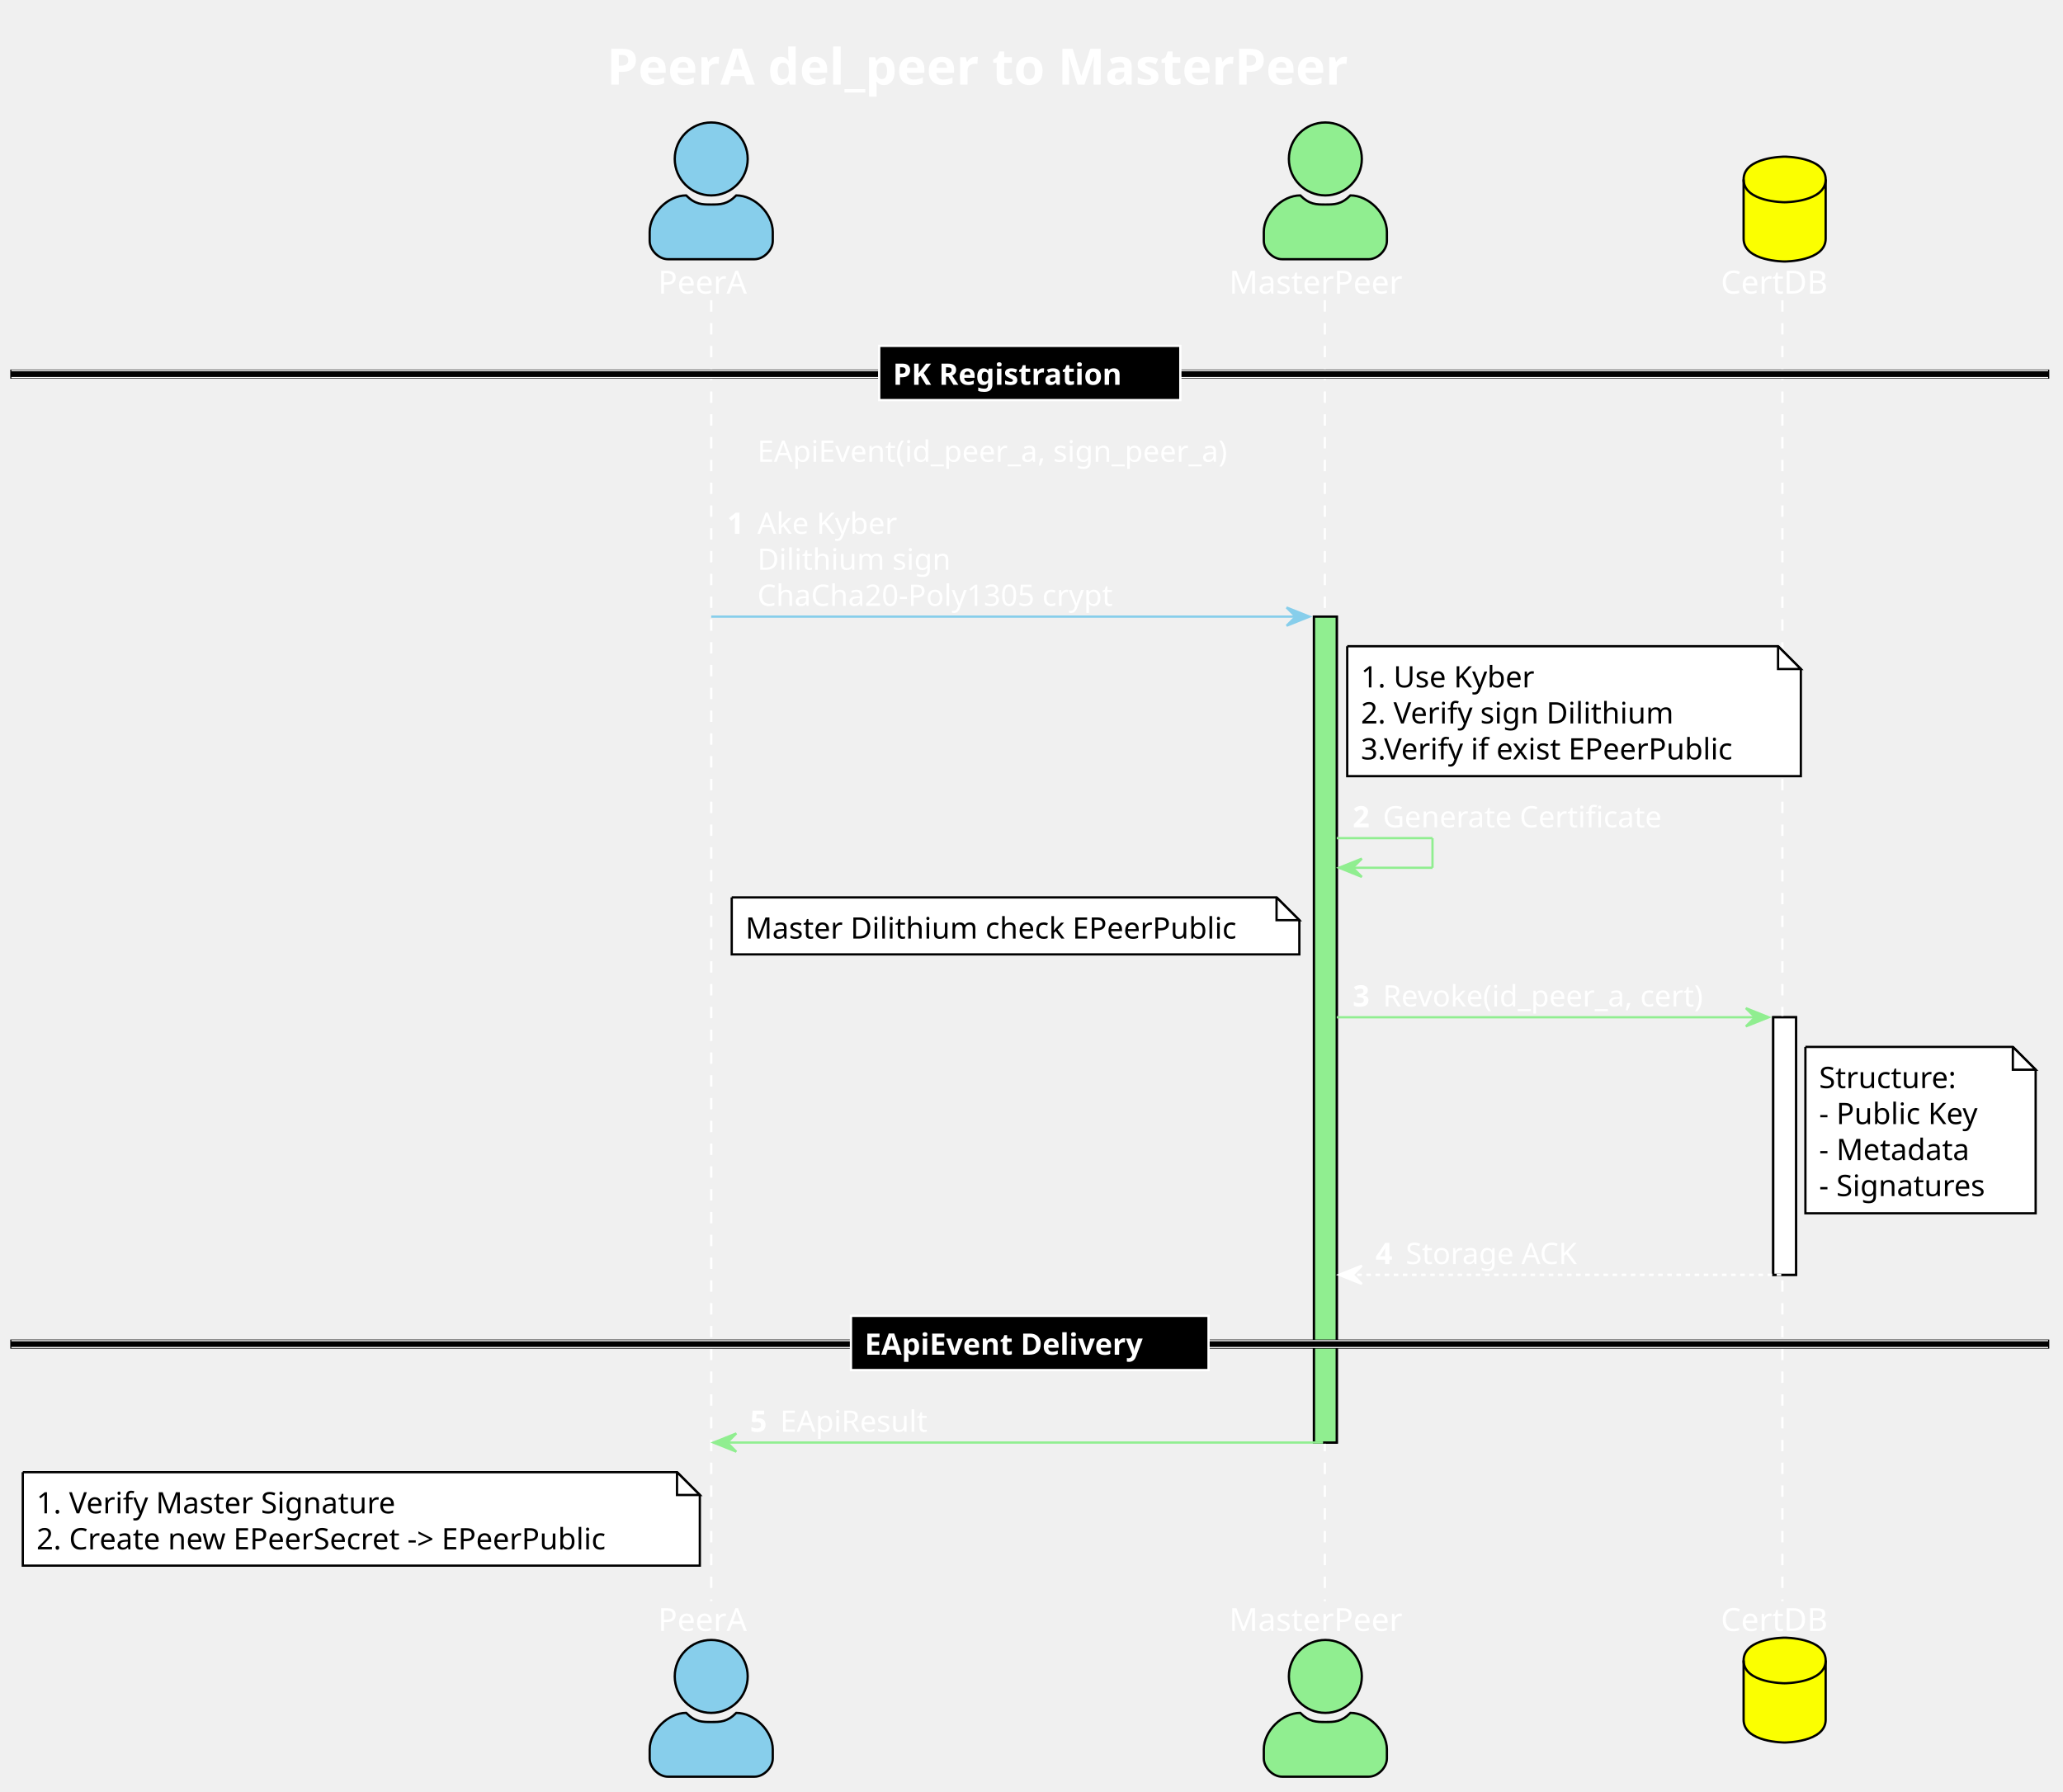
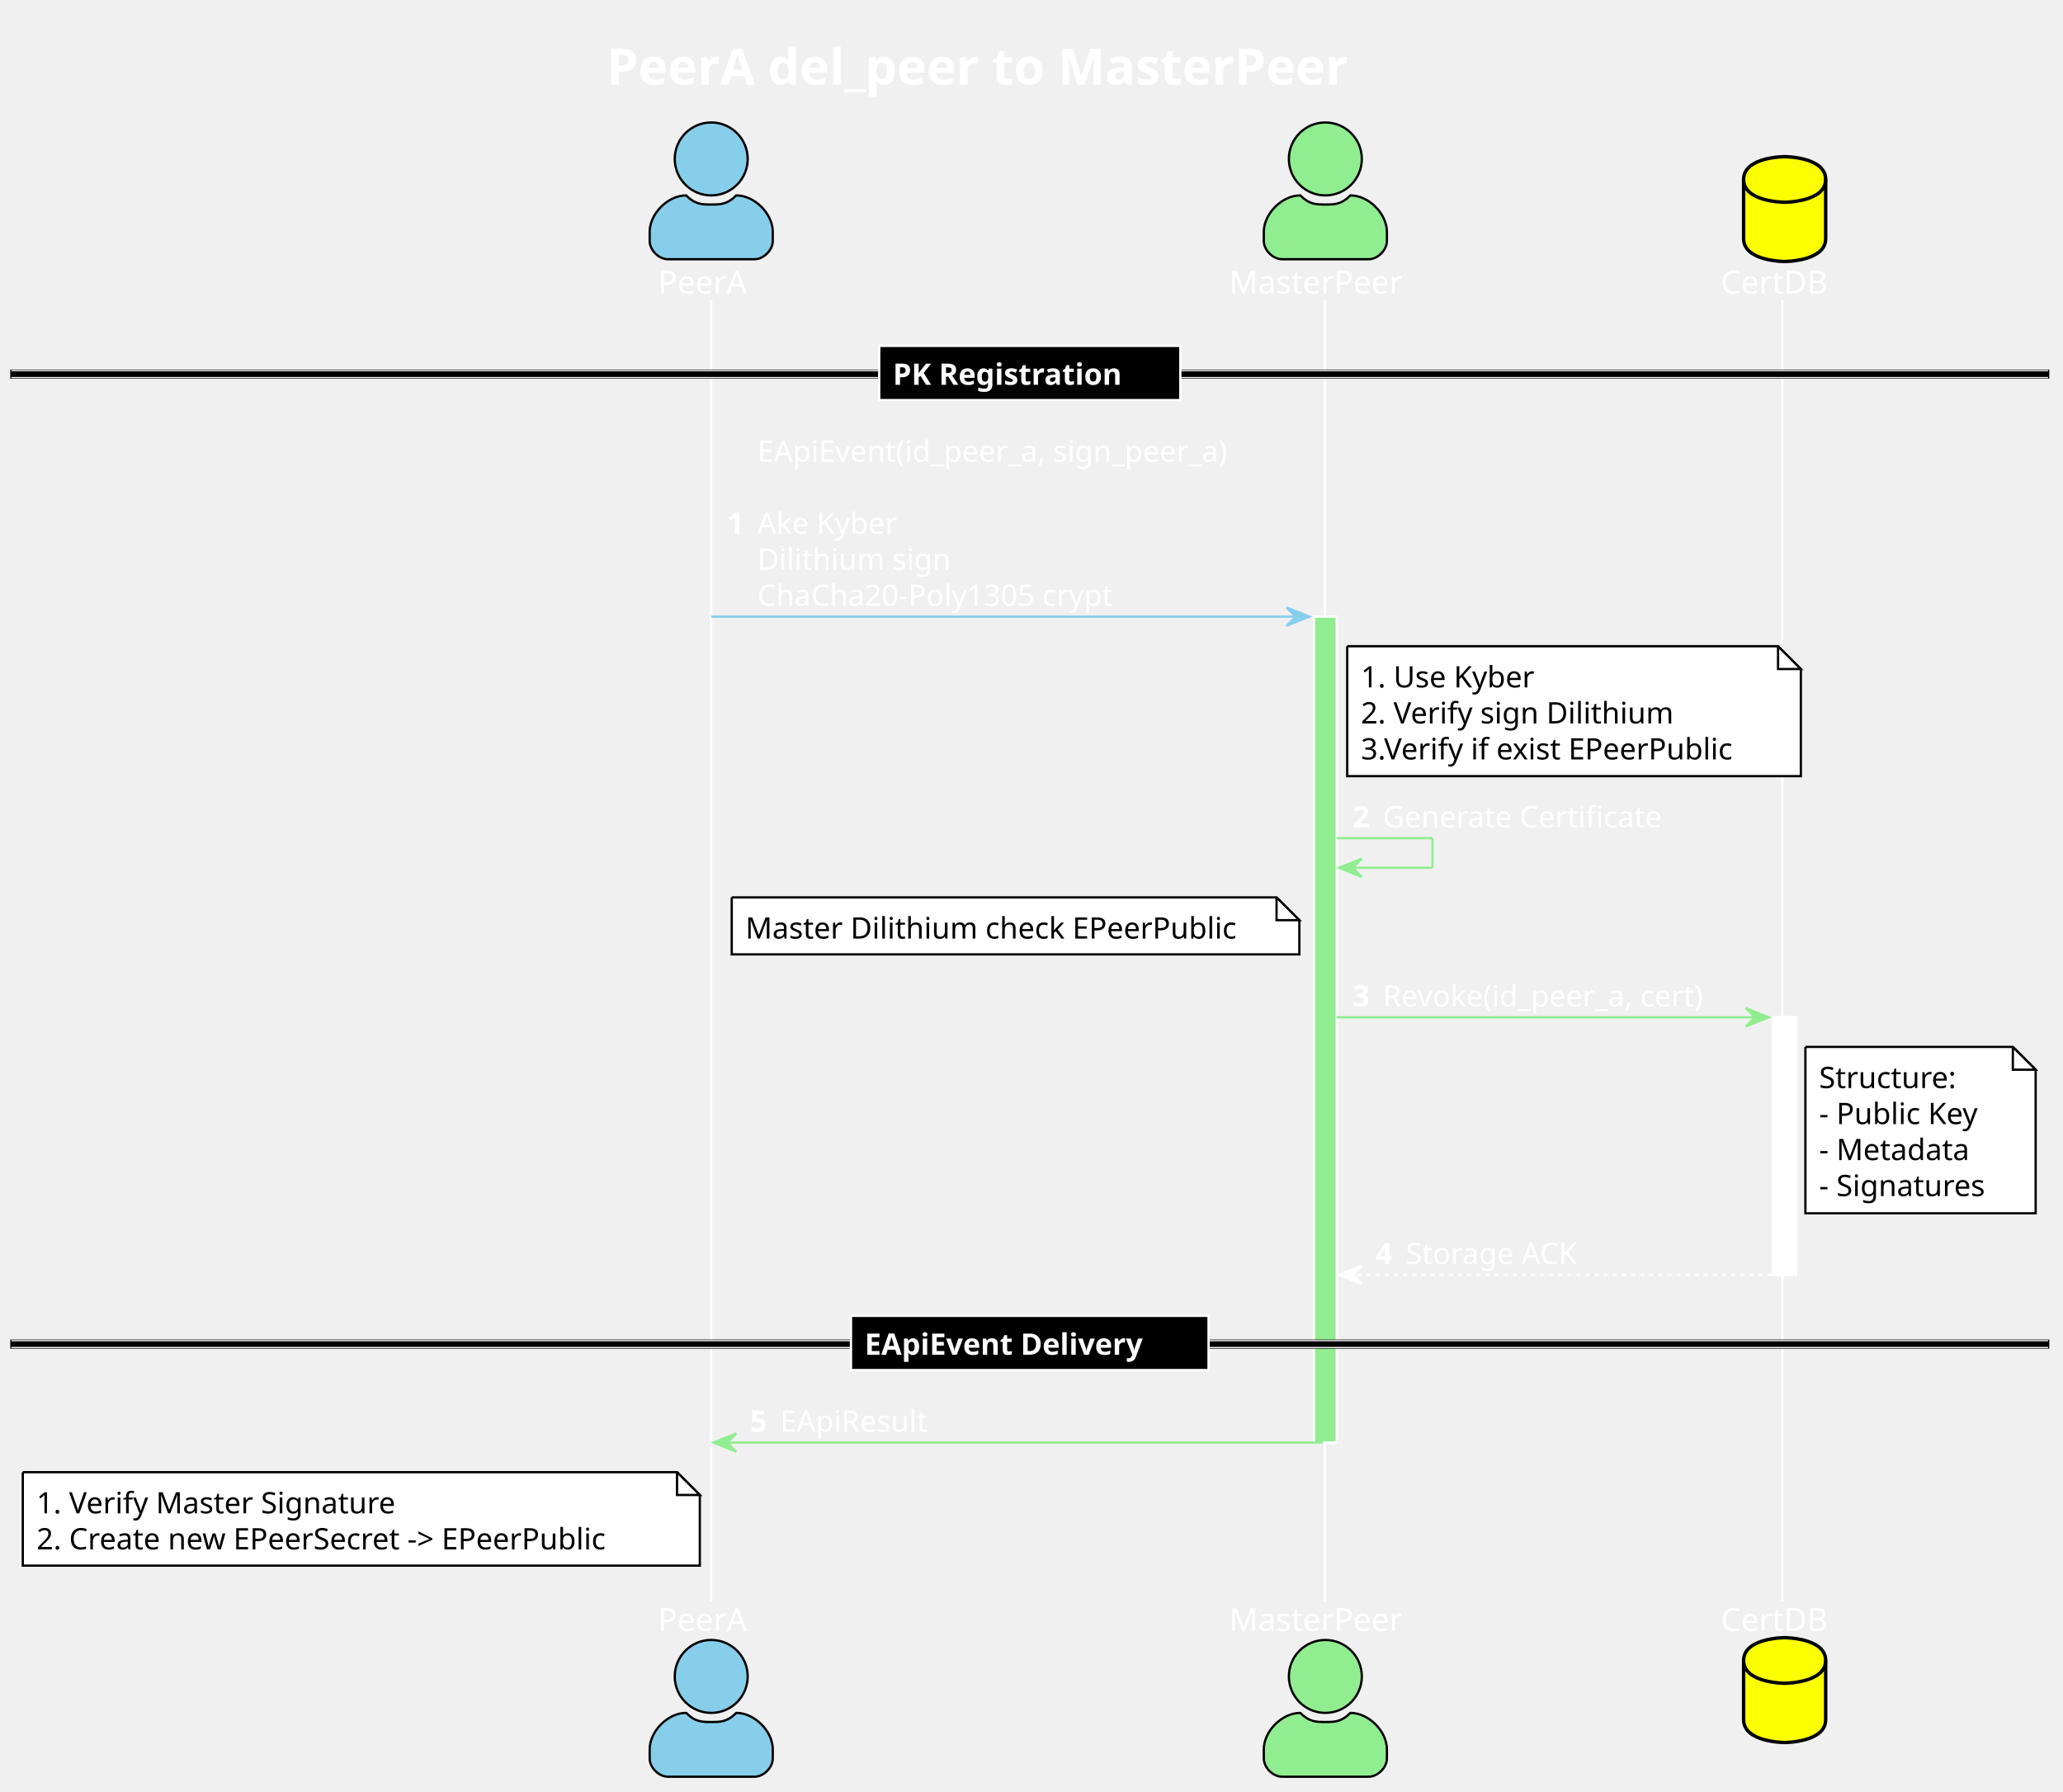
<svg xmlns="http://www.w3.org/2000/svg" contentStyleType="text/css" data-diagram-type="SEQUENCE" height="786px" preserveAspectRatio="none" style="width:905px;height:786px;background:#000000;" version="1.1" viewBox="0 0 905 786" width="905px" zoomAndPan="magnify">
  <defs />
  <g>
    <text fill="#FFFFFF" font-family="Verdana" font-size="22" font-weight="bold" lengthAdjust="spacing" textLength="370.176" x="266.15" y="37.118">PeerA del_peer to MasterPeer</text>
    <g>
-       <rect fill="#90EE90" height="362.391" style="stroke:#000000;stroke-width:1;" width="10" x="576.408" y="270.548" />
+       <rect fill="#90EE90" height="362.391" style="stroke:#FFFFFF;stroke-width:1;" width="10" x="576.408" y="270.548" />
    </g>
    <g>
-       <rect fill="#FFFFFF" height="112.997" style="stroke:#000000;stroke-width:1;" width="10" x="777.887" y="446.344" />
+       <rect fill="#FFFFFF" height="112.997" style="stroke:#FFFFFF;stroke-width:1;" width="10" x="777.887" y="446.344" />
    </g>
    <g>
      <rect fill="#000000" fill-opacity="0" height="570.786" width="8" x="308" y="131.752" />
-       <line style="stroke:#FFFFFF;stroke-width:1;stroke-dasharray:5,5;" x1="312" x2="312" y1="131.752" y2="702.538" />
+       <line style="stroke:#FFFFFF;stroke-width:1;" x1="312" x2="312" y1="131.752" y2="702.538" />
    </g>
    <g>
      <rect fill="#000000" fill-opacity="0" height="570.786" width="8" x="577.408" y="131.752" />
-       <line style="stroke:#FFFFFF;stroke-width:1;stroke-dasharray:5,5;" x1="581.193" x2="581.193" y1="131.752" y2="702.538" />
+       <line style="stroke:#FFFFFF;stroke-width:1;" x1="581.193" x2="581.193" y1="131.752" y2="702.538" />
    </g>
    <g>
      <rect fill="#000000" fill-opacity="0" height="570.786" width="8" x="778.887" y="131.752" />
-       <line style="stroke:#FFFFFF;stroke-width:1;stroke-dasharray:5,5;" x1="781.892" x2="781.892" y1="131.752" y2="702.538" />
+       <line style="stroke:#FFFFFF;stroke-width:1;" x1="781.892" x2="781.892" y1="131.752" y2="702.538" />
    </g>
    <g class="participant participant-head" data-participant="PA">
      <text fill="#FFFFFF" font-family="Verdana" font-size="14" lengthAdjust="spacing" textLength="40.667" x="288.666" y="128.812">PeerA</text>
      <ellipse cx="312" cy="69.737" fill="#87CEEB" rx="16" ry="16" style="stroke:#000000;stroke-width:1;" />
      <path d="M312,89.737 C316,89.737 319,89.737 323,85.737 C331,85.737 339,93.737 339,101.737 L339,105.737 C339,109.737 335,113.737 331,113.737 L293,113.737 C289,113.737 285,109.737 285,105.737 L285,101.737 C285,93.737 293,85.737 301,85.737 C305,89.737 308,89.737 312,89.737" fill="#87CEEB" style="stroke:#000000;stroke-width:1;" />
    </g>
    <g class="participant participant-tail" data-participant="PA">
      <text fill="#FFFFFF" font-family="Verdana" font-size="14" lengthAdjust="spacing" textLength="40.667" x="288.666" y="715.613">PeerA</text>
      <ellipse cx="312" cy="735.552" fill="#87CEEB" rx="16" ry="16" style="stroke:#000000;stroke-width:1;" />
      <path d="M312,755.552 C316,755.552 319,755.552 323,751.552 C331,751.552 339,759.552 339,767.552 L339,771.552 C339,775.552 335,779.552 331,779.552 L293,779.552 C289,779.552 285,775.552 285,771.552 L285,767.552 C285,759.552 293,751.552 301,751.552 C305,755.552 308,755.552 312,755.552" fill="#87CEEB" style="stroke:#000000;stroke-width:1;" />
    </g>
    <g class="participant participant-head" data-participant="MP">
      <text fill="#FFFFFF" font-family="Verdana" font-size="14" lengthAdjust="spacing" textLength="78.429" x="539.193" y="128.812">MasterPeer</text>
      <ellipse cx="581.408" cy="69.737" fill="#90EE90" rx="16" ry="16" style="stroke:#000000;stroke-width:1;" />
      <path d="M581.408,89.737 C585.408,89.737 588.408,89.737 592.408,85.737 C600.408,85.737 608.408,93.737 608.408,101.737 L608.408,105.737 C608.408,109.737 604.408,113.737 600.408,113.737 L562.408,113.737 C558.408,113.737 554.408,109.737 554.408,105.737 L554.408,101.737 C554.408,93.737 562.408,85.737 570.408,85.737 C574.408,89.737 577.408,89.737 581.408,89.737" fill="#90EE90" style="stroke:#000000;stroke-width:1;" />
    </g>
    <g class="participant participant-tail" data-participant="MP">
      <text fill="#FFFFFF" font-family="Verdana" font-size="14" lengthAdjust="spacing" textLength="78.429" x="539.193" y="715.613">MasterPeer</text>
      <ellipse cx="581.408" cy="735.552" fill="#90EE90" rx="16" ry="16" style="stroke:#000000;stroke-width:1;" />
      <path d="M581.408,755.552 C585.408,755.552 588.408,755.552 592.408,751.552 C600.408,751.552 608.408,759.552 608.408,767.552 L608.408,771.552 C608.408,775.552 604.408,779.552 600.408,779.552 L562.408,779.552 C558.408,779.552 554.408,775.552 554.408,771.552 L554.408,767.552 C554.408,759.552 562.408,751.552 570.408,751.552 C574.408,755.552 577.408,755.552 581.408,755.552" fill="#90EE90" style="stroke:#000000;stroke-width:1;" />
    </g>
    <g class="participant participant-head" data-participant="DB">
      <text fill="#FFFFFF" font-family="Verdana" font-size="14" lengthAdjust="spacing" textLength="49.991" x="754.892" y="128.812">CertDB</text>
-       <path d="M764.887,78.737 C764.887,68.737 782.887,68.737 782.887,68.737 C782.887,68.737 800.887,68.737 800.887,78.737 L800.887,104.737 C800.887,114.737 782.887,114.737 782.887,114.737 C782.887,114.737 764.887,114.737 764.887,104.737 L764.887,78.737" fill="#FBFF00" style="stroke:#000000;stroke-width:1;" />
-       <path d="M764.887,78.737 C764.887,88.737 782.887,88.737 782.887,88.737 C782.887,88.737 800.887,88.737 800.887,78.737" fill="none" style="stroke:#000000;stroke-width:1;" />
+       <path d="M764.887,78.737 C764.887,68.737 782.887,68.737 782.887,68.737 C782.887,68.737 800.887,68.737 800.887,78.737 L800.887,104.737 C800.887,114.737 782.887,114.737 782.887,114.737 C782.887,114.737 764.887,114.737 764.887,104.737 L764.887,78.737" fill="#FBFF00" style="stroke:#000000;stroke-width:1.5;" />
+       <path d="M764.887,78.737 C764.887,88.737 782.887,88.737 782.887,88.737 C782.887,88.737 800.887,88.737 800.887,78.737" fill="none" style="stroke:#000000;stroke-width:1.5;" />
    </g>
    <g class="participant participant-tail" data-participant="DB">
      <text fill="#FFFFFF" font-family="Verdana" font-size="14" lengthAdjust="spacing" textLength="49.991" x="754.892" y="715.613">CertDB</text>
-       <path d="M764.887,728.552 C764.887,718.552 782.887,718.552 782.887,718.552 C782.887,718.552 800.887,718.552 800.887,728.552 L800.887,754.552 C800.887,764.552 782.887,764.552 782.887,764.552 C782.887,764.552 764.887,764.552 764.887,754.552 L764.887,728.552" fill="#FBFF00" style="stroke:#000000;stroke-width:1;" />
-       <path d="M764.887,728.552 C764.887,738.552 782.887,738.552 782.887,738.552 C782.887,738.552 800.887,738.552 800.887,728.552" fill="none" style="stroke:#000000;stroke-width:1;" />
+       <path d="M764.887,728.552 C764.887,718.552 782.887,718.552 782.887,718.552 C782.887,718.552 800.887,718.552 800.887,728.552 L800.887,754.552 C800.887,764.552 782.887,764.552 782.887,764.552 C782.887,764.552 764.887,764.552 764.887,754.552 L764.887,728.552" fill="#FBFF00" style="stroke:#000000;stroke-width:1.5;" />
+       <path d="M764.887,728.552 C764.887,738.552 782.887,738.552 782.887,738.552 C782.887,738.552 800.887,738.552 800.887,728.552" fill="none" style="stroke:#000000;stroke-width:1.5;" />
    </g>
    <g>
-       <rect fill="#90EE90" height="362.391" style="stroke:#000000;stroke-width:1;" width="10" x="576.408" y="270.548" />
+       <rect fill="#90EE90" height="362.391" style="stroke:#FFFFFF;stroke-width:1;" width="10" x="576.408" y="270.548" />
    </g>
    <g>
-       <rect fill="#FFFFFF" height="112.997" style="stroke:#000000;stroke-width:1;" width="10" x="777.887" y="446.344" />
+       <rect fill="#FFFFFF" height="112.997" style="stroke:#FFFFFF;stroke-width:1;" width="10" x="777.887" y="446.344" />
    </g>
    <rect fill="#000000" height="3" style="stroke:#000000;stroke-width:1;" width="893.476" x="5" y="162.652" />
    <line style="stroke:#FFFFFF;stroke-width:0.5;" x1="5" x2="898.476" y1="162.652" y2="162.652" />
    <line style="stroke:#FFFFFF;stroke-width:0.5;" x1="5" x2="898.476" y1="165.652" y2="165.652" />
    <rect fill="#000000" height="23.799" style="stroke:#FFFFFF;stroke-width:1;" width="132.105" x="385.685" y="151.752" />
    <text fill="#FFFFFF" font-family="Verdana" font-size="13" font-weight="bold" lengthAdjust="spacing" textLength="113.661" x="391.685" y="168.822">PK Registration</text>
    <g class="message" data-participant-1="PA" data-participant-2="MP">
      <polygon fill="#87CEEB" points="564.408,266.548,574.408,270.548,564.408,274.548,568.408,270.548" style="stroke:#87CEEB;stroke-width:1;" />
      <line style="stroke:#87CEEB;stroke-width:1;" x1="312" x2="570.408" y1="270.548" y2="270.548" />
      <text fill="#FFFFFF" font-family="Verdana" font-size="13" font-weight="bold" lengthAdjust="spacing" textLength="9.242" x="319" y="234.22">1</text>
      <text fill="#FFFFFF" font-family="Verdana" font-size="13" lengthAdjust="spacing" textLength="232.166" x="332.242" y="202.621">EApiEvent(id_peer_a, sign_peer_a)</text>
      <text fill="#FFFFFF" font-family="Verdana" font-size="13" lengthAdjust="spacing" textLength="4.57" x="332.242" y="218.42"> </text>
      <text fill="#FFFFFF" font-family="Verdana" font-size="13" lengthAdjust="spacing" textLength="66.987" x="332.242" y="234.22">Ake Kyber</text>
      <text fill="#FFFFFF" font-family="Verdana" font-size="13" lengthAdjust="spacing" textLength="89.743" x="332.242" y="250.019">Dilithium sign</text>
      <text fill="#FFFFFF" font-family="Verdana" font-size="13" lengthAdjust="spacing" textLength="170.511" x="332.242" y="265.818">ChaCha20-Poly1305 crypt</text>
    </g>
    <path d="M591,283.548 L591,340.548 L790,340.548 L790,293.548 L780,283.548 L591,283.548" fill="#FFFFFF" style="stroke:#000000;stroke-width:1;" />
    <path d="M780,283.548 L780,293.548 L790,293.548 L780,283.548" fill="#FFFFFF" style="stroke:#000000;stroke-width:1;" />
    <text fill="#000000" font-family="Verdana" font-size="13" lengthAdjust="spacing" textLength="84.259" x="597" y="301.618">1. Use Kyber</text>
    <text fill="#000000" font-family="Verdana" font-size="13" lengthAdjust="spacing" textLength="149.887" x="597" y="317.417">2. Verify sign Dilithium</text>
    <text fill="#000000" font-family="Verdana" font-size="13" lengthAdjust="spacing" textLength="178.921" x="597" y="333.216">3.Verify if exist EPeerPublic</text>
    <g class="message" data-participant-1="MP" data-participant-2="MP">
      <line style="stroke:#90EE90;stroke-width:1;" x1="586.408" x2="628.408" y1="367.745" y2="367.745" />
      <line style="stroke:#90EE90;stroke-width:1;" x1="628.408" x2="628.408" y1="367.745" y2="380.745" />
      <line style="stroke:#90EE90;stroke-width:1;" x1="587.408" x2="628.408" y1="380.745" y2="380.745" />
      <polygon fill="#90EE90" points="597.408,376.745,587.408,380.745,597.408,384.745,593.408,380.745" style="stroke:#90EE90;stroke-width:1;" />
      <text fill="#FFFFFF" font-family="Verdana" font-size="13" font-weight="bold" lengthAdjust="spacing" textLength="9.242" x="593.408" y="363.016">2</text>
      <text fill="#FFFFFF" font-family="Verdana" font-size="13" lengthAdjust="spacing" textLength="131.231" x="606.65" y="363.016">Generate Certificate</text>
    </g>
    <path d="M321,393.745 L321,418.745 L570,418.745 L570,403.745 L560,393.745 L321,393.745" fill="#FFFFFF" style="stroke:#000000;stroke-width:1;" />
    <path d="M560,393.745 L560,403.745 L570,403.745 L560,393.745" fill="#FFFFFF" style="stroke:#000000;stroke-width:1;" />
    <text fill="#000000" font-family="Verdana" font-size="13" lengthAdjust="spacing" textLength="228.547" x="327" y="411.815">Master Dilithium check EPeerPublic</text>
    <g class="message" data-participant-1="MP" data-participant-2="DB">
      <polygon fill="#90EE90" points="765.887,442.344,775.887,446.344,765.887,450.344,769.887,446.344" style="stroke:#90EE90;stroke-width:1;" />
      <line style="stroke:#90EE90;stroke-width:1;" x1="586.408" x2="771.887" y1="446.344" y2="446.344" />
      <text fill="#FFFFFF" font-family="Verdana" font-size="13" font-weight="bold" lengthAdjust="spacing" textLength="9.242" x="593.408" y="441.614">3</text>
      <text fill="#FFFFFF" font-family="Verdana" font-size="13" lengthAdjust="spacing" textLength="159.237" x="606.65" y="441.614">Revoke(id_peer_a, cert)</text>
    </g>
    <path d="M792,459.344 L792,532.344 L893,532.344 L893,469.344 L883,459.344 L792,459.344" fill="#FFFFFF" style="stroke:#000000;stroke-width:1;" />
    <path d="M883,459.344 L883,469.344 L893,469.344 L883,459.344" fill="#FFFFFF" style="stroke:#000000;stroke-width:1;" />
    <text fill="#000000" font-family="Verdana" font-size="13" lengthAdjust="spacing" textLength="67.101" x="798" y="477.414">Structure:</text>
    <text fill="#000000" font-family="Verdana" font-size="13" lengthAdjust="spacing" textLength="77.562" x="798" y="493.213">- Public Key</text>
    <text fill="#000000" font-family="Verdana" font-size="13" lengthAdjust="spacing" textLength="70.941" x="798" y="509.012">- Metadata</text>
    <text fill="#000000" font-family="Verdana" font-size="13" lengthAdjust="spacing" textLength="80.476" x="798" y="524.812">- Signatures</text>
    <g class="message" data-participant-1="DB" data-participant-2="MP">
      <polygon fill="#FFFFFF" points="597.408,555.34,587.408,559.34,597.408,563.34,593.408,559.34" style="stroke:#FFFFFF;stroke-width:1;" />
-       <line style="stroke:#FFFFFF;stroke-width:1;stroke-dasharray:2,2;" x1="591.408" x2="781.887" y1="559.34" y2="559.34" />
+       <line style="stroke:#FFFFFF;stroke-width:1;stroke-dasharray:2.0,2.0;" x1="591.408" x2="781.887" y1="559.34" y2="559.34" />
      <text fill="#FFFFFF" font-family="Verdana" font-size="13" font-weight="bold" lengthAdjust="spacing" textLength="9.242" x="603.408" y="554.611">4</text>
      <text fill="#FFFFFF" font-family="Verdana" font-size="13" lengthAdjust="spacing" textLength="82.64" x="616.65" y="554.611">Storage ACK</text>
    </g>
    <rect fill="#000000" height="3" style="stroke:#000000;stroke-width:1;" width="893.476" x="5" y="588.24" />
    <line style="stroke:#FFFFFF;stroke-width:0.5;" x1="5" x2="898.476" y1="588.24" y2="588.24" />
    <line style="stroke:#FFFFFF;stroke-width:0.5;" x1="5" x2="898.476" y1="591.24" y2="591.24" />
    <rect fill="#000000" height="23.799" style="stroke:#FFFFFF;stroke-width:1;" width="156.854" x="373.311" y="577.34" />
    <text fill="#FFFFFF" font-family="Verdana" font-size="13" font-weight="bold" lengthAdjust="spacing" textLength="138.411" x="379.311" y="594.41">EApiEvent Delivery</text>
    <g class="message" data-participant-1="MP" data-participant-2="PA">
      <polygon fill="#90EE90" points="323,628.939,313,632.939,323,636.939,319,632.939" style="stroke:#90EE90;stroke-width:1;" />
      <line style="stroke:#90EE90;stroke-width:1;" x1="317" x2="580.408" y1="632.939" y2="632.939" />
      <text fill="#FFFFFF" font-family="Verdana" font-size="13" font-weight="bold" lengthAdjust="spacing" textLength="9.242" x="329" y="628.21">5</text>
      <text fill="#FFFFFF" font-family="Verdana" font-size="13" lengthAdjust="spacing" textLength="69.247" x="342.242" y="628.21">EApiResult</text>
    </g>
    <path d="M10,645.939 L10,686.939 L307,686.939 L307,655.939 L297,645.939 L10,645.939" fill="#FFFFFF" style="stroke:#000000;stroke-width:1;" />
    <path d="M297,645.939 L297,655.939 L307,655.939 L297,645.939" fill="#FFFFFF" style="stroke:#000000;stroke-width:1;" />
    <text fill="#000000" font-family="Verdana" font-size="13" lengthAdjust="spacing" textLength="171.894" x="16" y="664.009">1. Verify Master Signature</text>
    <text fill="#000000" font-family="Verdana" font-size="13" lengthAdjust="spacing" textLength="276.123" x="16" y="679.808">2. Create new EPeerSecret -&gt; EPeerPublic</text>
  </g>
</svg>
